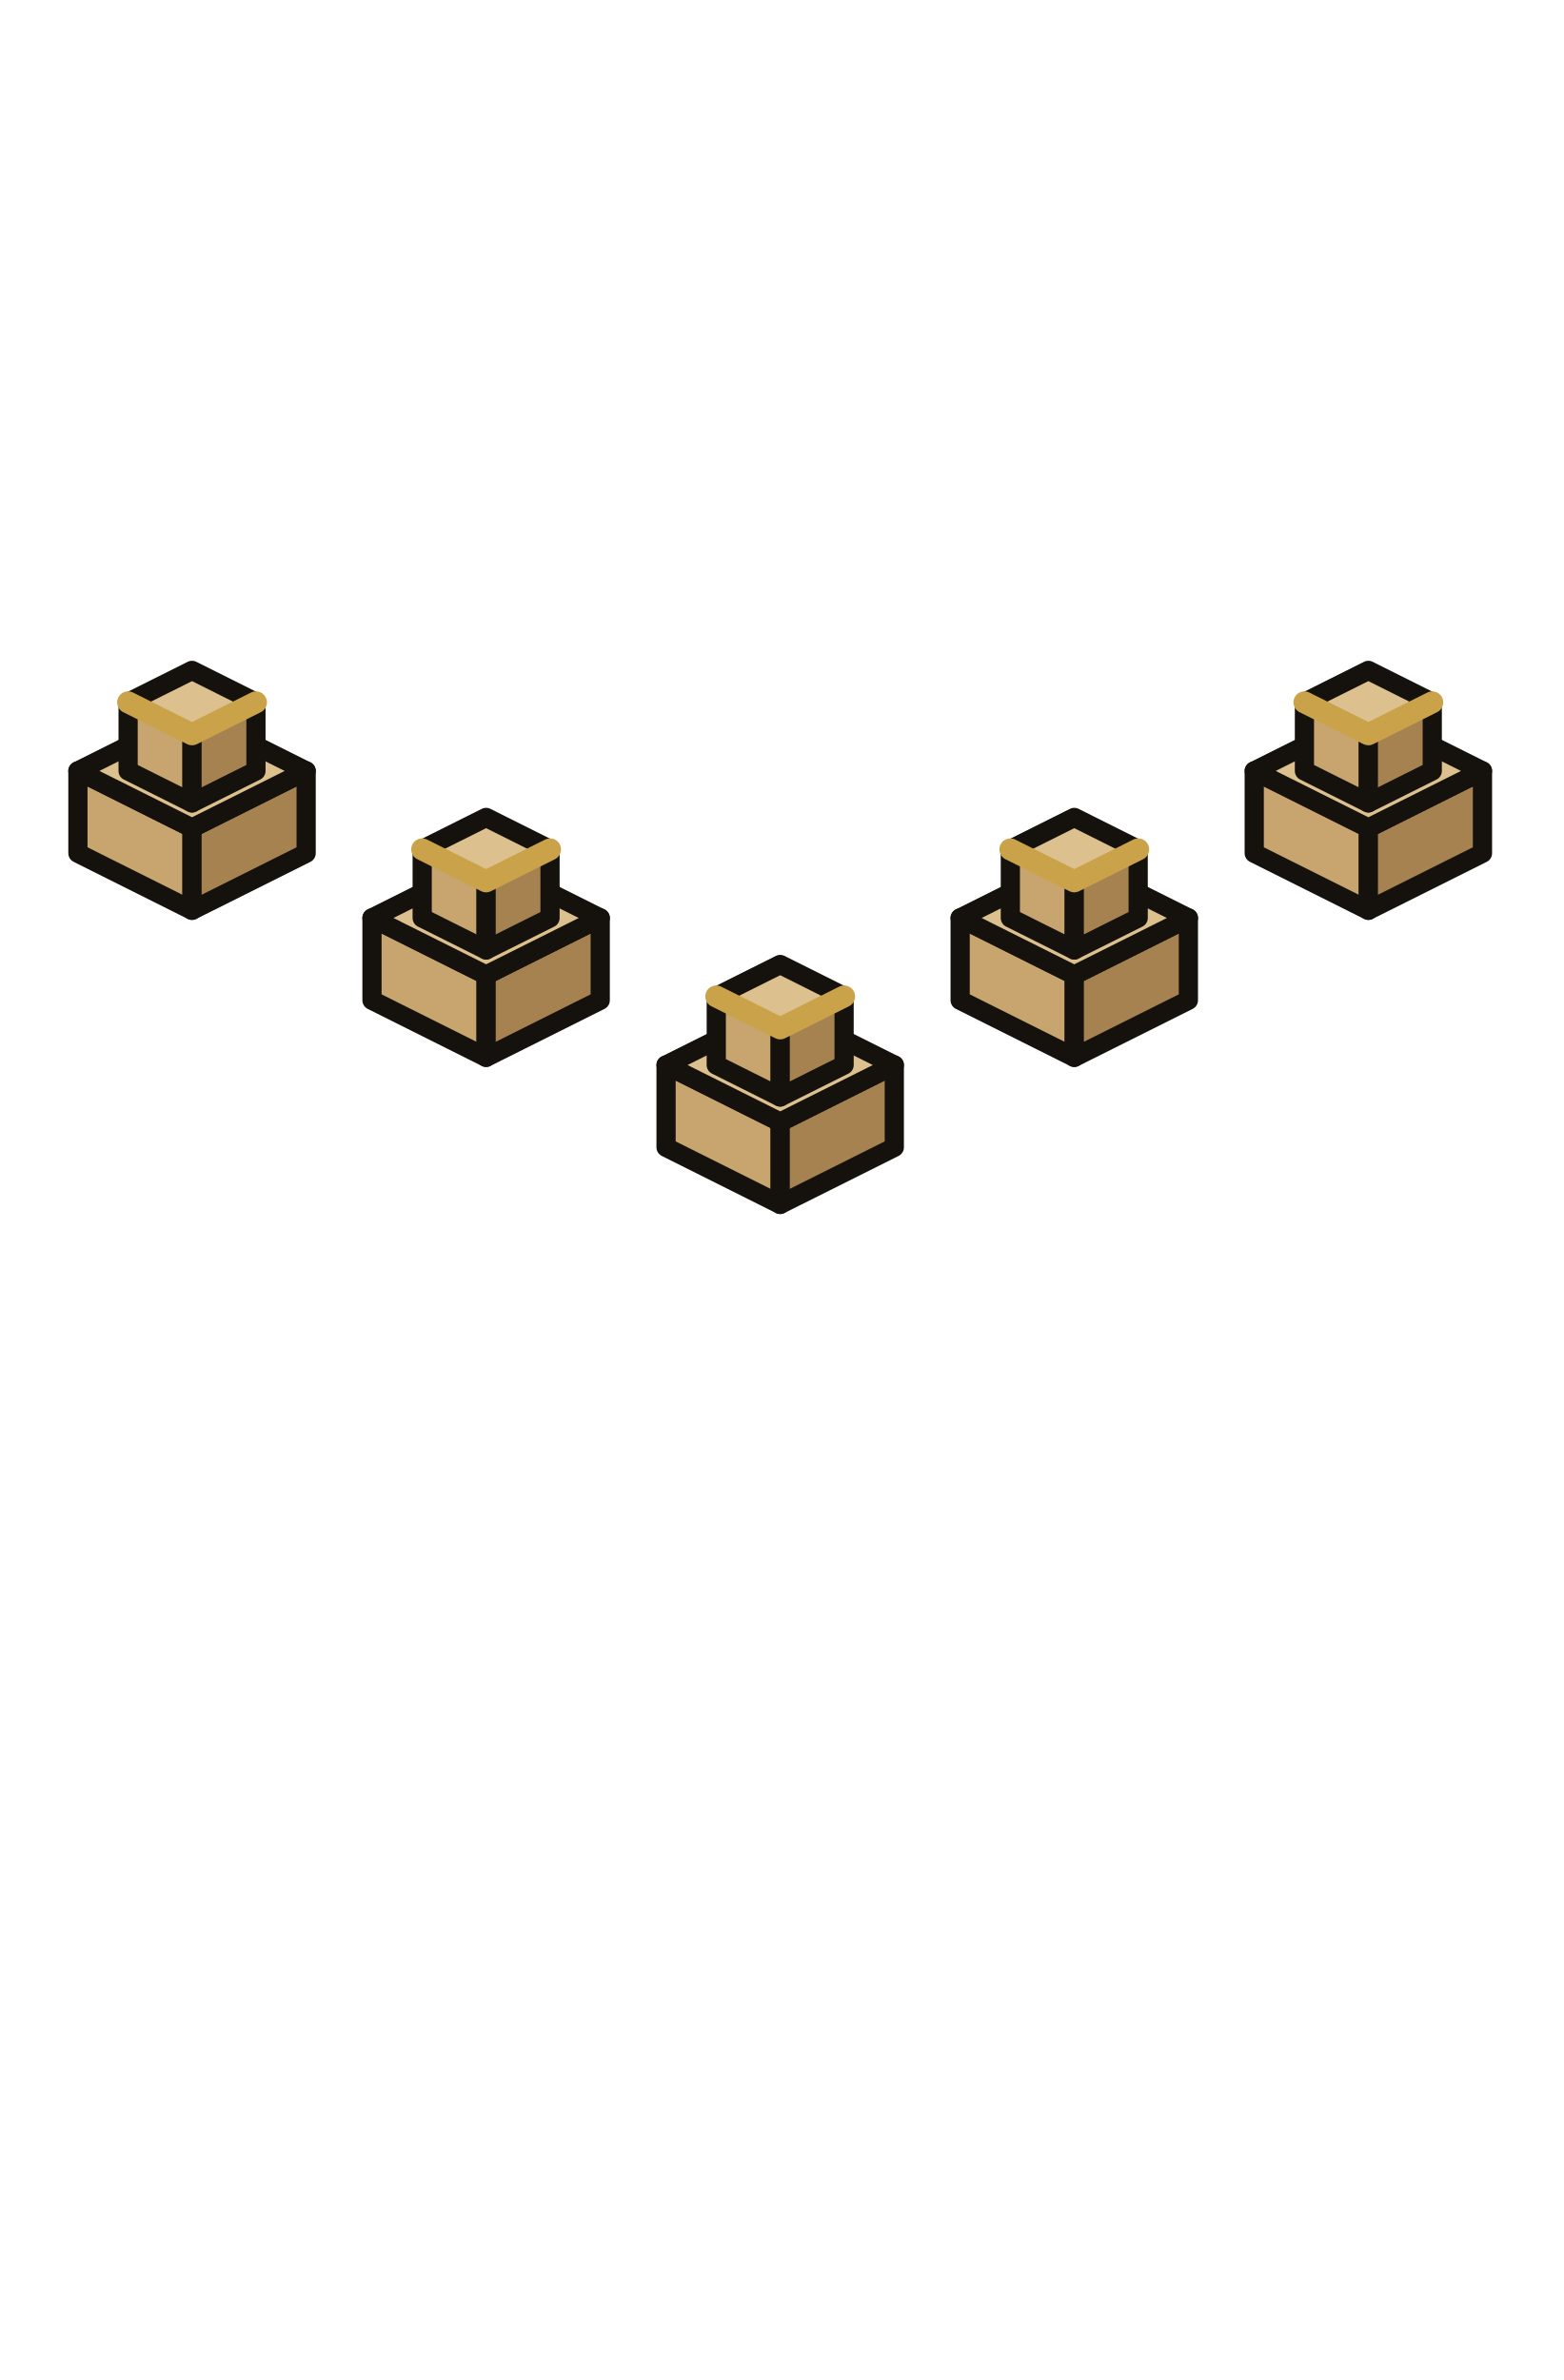
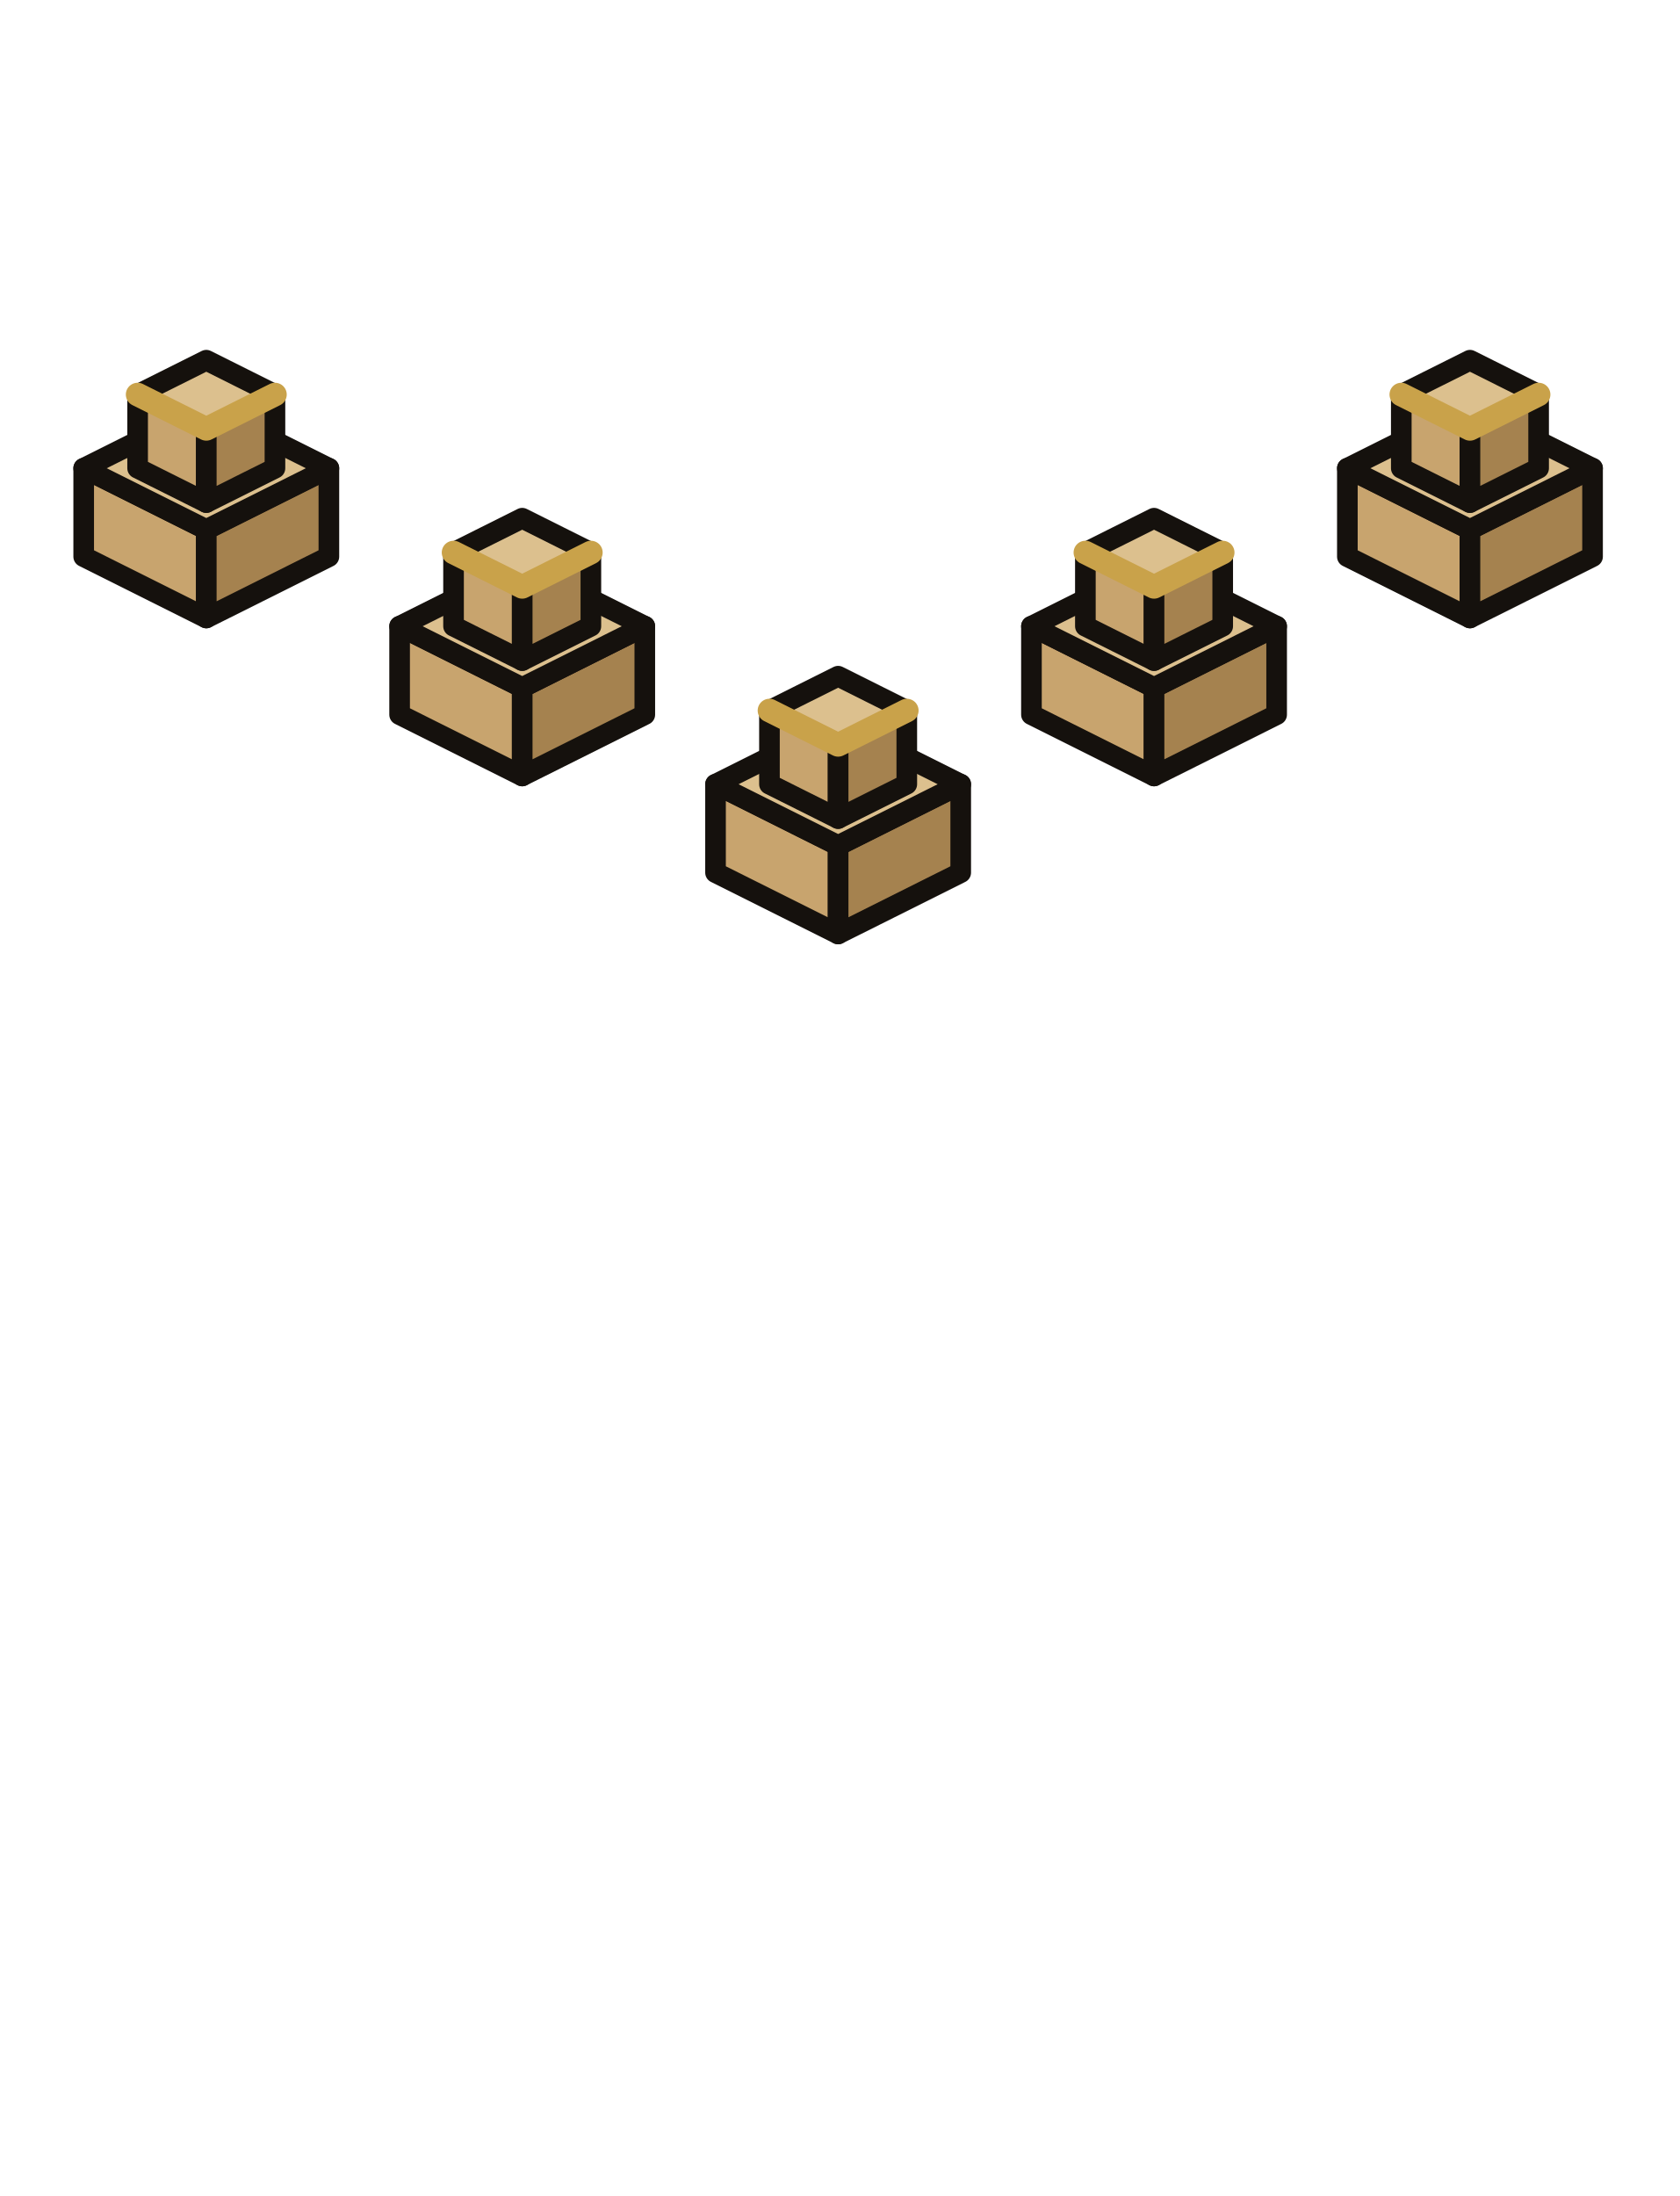
- <svg xmlns="http://www.w3.org/2000/svg" width="228" height="347" viewBox="-56.88 -140.2 114 173.5">
+ <svg xmlns="http://www.w3.org/2000/svg" width="228" height="298" viewBox="-56.88 -115.77 114 149">
  <polygon points="-51.2,-78 -42.88,-73.84 -42.88,-79.84 -51.2,-84" fill="#c8a46e" stroke="#15110d" stroke-width="1.4" stroke-linejoin="round" />
  <polygon points="-42.88,-73.84 -34.56,-78 -34.56,-84 -42.88,-79.84" fill="#a5824f" stroke="#15110d" stroke-width="1.4" stroke-linejoin="round" />
  <polygon points="-42.88,-88.16 -34.56,-84 -42.88,-79.84 -51.2,-84" fill="#dcc08e" stroke="#15110d" stroke-width="1.4" stroke-linejoin="round" />
  <polygon points="-47.54,-84 -42.88,-81.67 -42.88,-86.67 -47.54,-89" fill="#c8a46e" stroke="#15110d" stroke-width="1.4" stroke-linejoin="round" />
  <polygon points="-42.88,-81.67 -38.22,-84 -38.22,-89 -42.88,-86.67" fill="#a5824f" stroke="#15110d" stroke-width="1.4" stroke-linejoin="round" />
  <polygon points="-42.88,-91.33 -38.22,-89 -42.88,-86.67 -47.54,-89" fill="#dcc08e" stroke="#15110d" stroke-width="1.4" stroke-linejoin="round" />
  <polyline points="-47.54,-89 -42.88,-86.67 -38.22,-89" fill="none" stroke="#c9a24a" stroke-width="1.6" stroke-linecap="round" stroke-linejoin="round" />
  <polygon points="-29.76,-67.28 -21.44,-63.12 -21.44,-69.12 -29.76,-73.28" fill="#c8a46e" stroke="#15110d" stroke-width="1.4" stroke-linejoin="round" />
  <polygon points="-21.44,-63.12 -13.12,-67.28 -13.12,-73.28 -21.44,-69.12" fill="#a5824f" stroke="#15110d" stroke-width="1.4" stroke-linejoin="round" />
  <polygon points="-21.44,-77.44 -13.12,-73.28 -21.44,-69.12 -29.76,-73.28" fill="#dcc08e" stroke="#15110d" stroke-width="1.4" stroke-linejoin="round" />
  <polygon points="-26.1,-73.28 -21.44,-70.95 -21.44,-75.95 -26.1,-78.28" fill="#c8a46e" stroke="#15110d" stroke-width="1.4" stroke-linejoin="round" />
  <polygon points="-21.44,-70.95 -16.78,-73.28 -16.78,-78.28 -21.44,-75.95" fill="#a5824f" stroke="#15110d" stroke-width="1.4" stroke-linejoin="round" />
  <polygon points="-21.44,-80.61 -16.78,-78.28 -21.44,-75.95 -26.1,-78.28" fill="#dcc08e" stroke="#15110d" stroke-width="1.4" stroke-linejoin="round" />
  <polyline points="-26.1,-78.28 -21.44,-75.95 -16.78,-78.28" fill="none" stroke="#c9a24a" stroke-width="1.6" stroke-linecap="round" stroke-linejoin="round" />
  <polygon points="-8.32,-56.56 0,-52.4 0,-58.4 -8.32,-62.56" fill="#c8a46e" stroke="#15110d" stroke-width="1.4" stroke-linejoin="round" />
  <polygon points="0,-52.4 8.32,-56.56 8.32,-62.56 0,-58.4" fill="#a5824f" stroke="#15110d" stroke-width="1.4" stroke-linejoin="round" />
  <polygon points="0,-66.72 8.32,-62.56 0,-58.4 -8.32,-62.56" fill="#dcc08e" stroke="#15110d" stroke-width="1.4" stroke-linejoin="round" />
  <polygon points="-4.66,-62.56 0,-60.23 0,-65.23 -4.66,-67.56" fill="#c8a46e" stroke="#15110d" stroke-width="1.4" stroke-linejoin="round" />
  <polygon points="0,-60.23 4.66,-62.56 4.66,-67.56 0,-65.23" fill="#a5824f" stroke="#15110d" stroke-width="1.4" stroke-linejoin="round" />
  <polygon points="0,-69.89 4.66,-67.56 0,-65.23 -4.66,-67.56" fill="#dcc08e" stroke="#15110d" stroke-width="1.4" stroke-linejoin="round" />
  <polyline points="-4.66,-67.56 0,-65.23 4.66,-67.56" fill="none" stroke="#c9a24a" stroke-width="1.6" stroke-linecap="round" stroke-linejoin="round" />
  <polygon points="13.12,-67.28 21.44,-63.12 21.44,-69.12 13.12,-73.28" fill="#c8a46e" stroke="#15110d" stroke-width="1.4" stroke-linejoin="round" />
  <polygon points="21.44,-63.12 29.76,-67.28 29.76,-73.28 21.44,-69.12" fill="#a5824f" stroke="#15110d" stroke-width="1.4" stroke-linejoin="round" />
  <polygon points="21.44,-77.44 29.76,-73.28 21.44,-69.12 13.12,-73.28" fill="#dcc08e" stroke="#15110d" stroke-width="1.4" stroke-linejoin="round" />
  <polygon points="16.78,-73.28 21.44,-70.95 21.44,-75.95 16.78,-78.28" fill="#c8a46e" stroke="#15110d" stroke-width="1.4" stroke-linejoin="round" />
  <polygon points="21.44,-70.95 26.1,-73.28 26.1,-78.28 21.44,-75.95" fill="#a5824f" stroke="#15110d" stroke-width="1.4" stroke-linejoin="round" />
  <polygon points="21.44,-80.61 26.1,-78.28 21.44,-75.95 16.78,-78.28" fill="#dcc08e" stroke="#15110d" stroke-width="1.4" stroke-linejoin="round" />
  <polyline points="16.78,-78.28 21.44,-75.95 26.1,-78.28" fill="none" stroke="#c9a24a" stroke-width="1.6" stroke-linecap="round" stroke-linejoin="round" />
  <polygon points="34.56,-78 42.88,-73.84 42.88,-79.84 34.56,-84" fill="#c8a46e" stroke="#15110d" stroke-width="1.4" stroke-linejoin="round" />
  <polygon points="42.88,-73.84 51.2,-78 51.2,-84 42.88,-79.84" fill="#a5824f" stroke="#15110d" stroke-width="1.4" stroke-linejoin="round" />
  <polygon points="42.88,-88.16 51.2,-84 42.88,-79.84 34.56,-84" fill="#dcc08e" stroke="#15110d" stroke-width="1.4" stroke-linejoin="round" />
  <polygon points="38.22,-84 42.88,-81.67 42.88,-86.67 38.22,-89" fill="#c8a46e" stroke="#15110d" stroke-width="1.4" stroke-linejoin="round" />
  <polygon points="42.88,-81.67 47.54,-84 47.54,-89 42.88,-86.67" fill="#a5824f" stroke="#15110d" stroke-width="1.4" stroke-linejoin="round" />
  <polygon points="42.88,-91.33 47.54,-89 42.88,-86.67 38.22,-89" fill="#dcc08e" stroke="#15110d" stroke-width="1.4" stroke-linejoin="round" />
  <polyline points="38.22,-89 42.88,-86.67 47.54,-89" fill="none" stroke="#c9a24a" stroke-width="1.6" stroke-linecap="round" stroke-linejoin="round" />
</svg>
